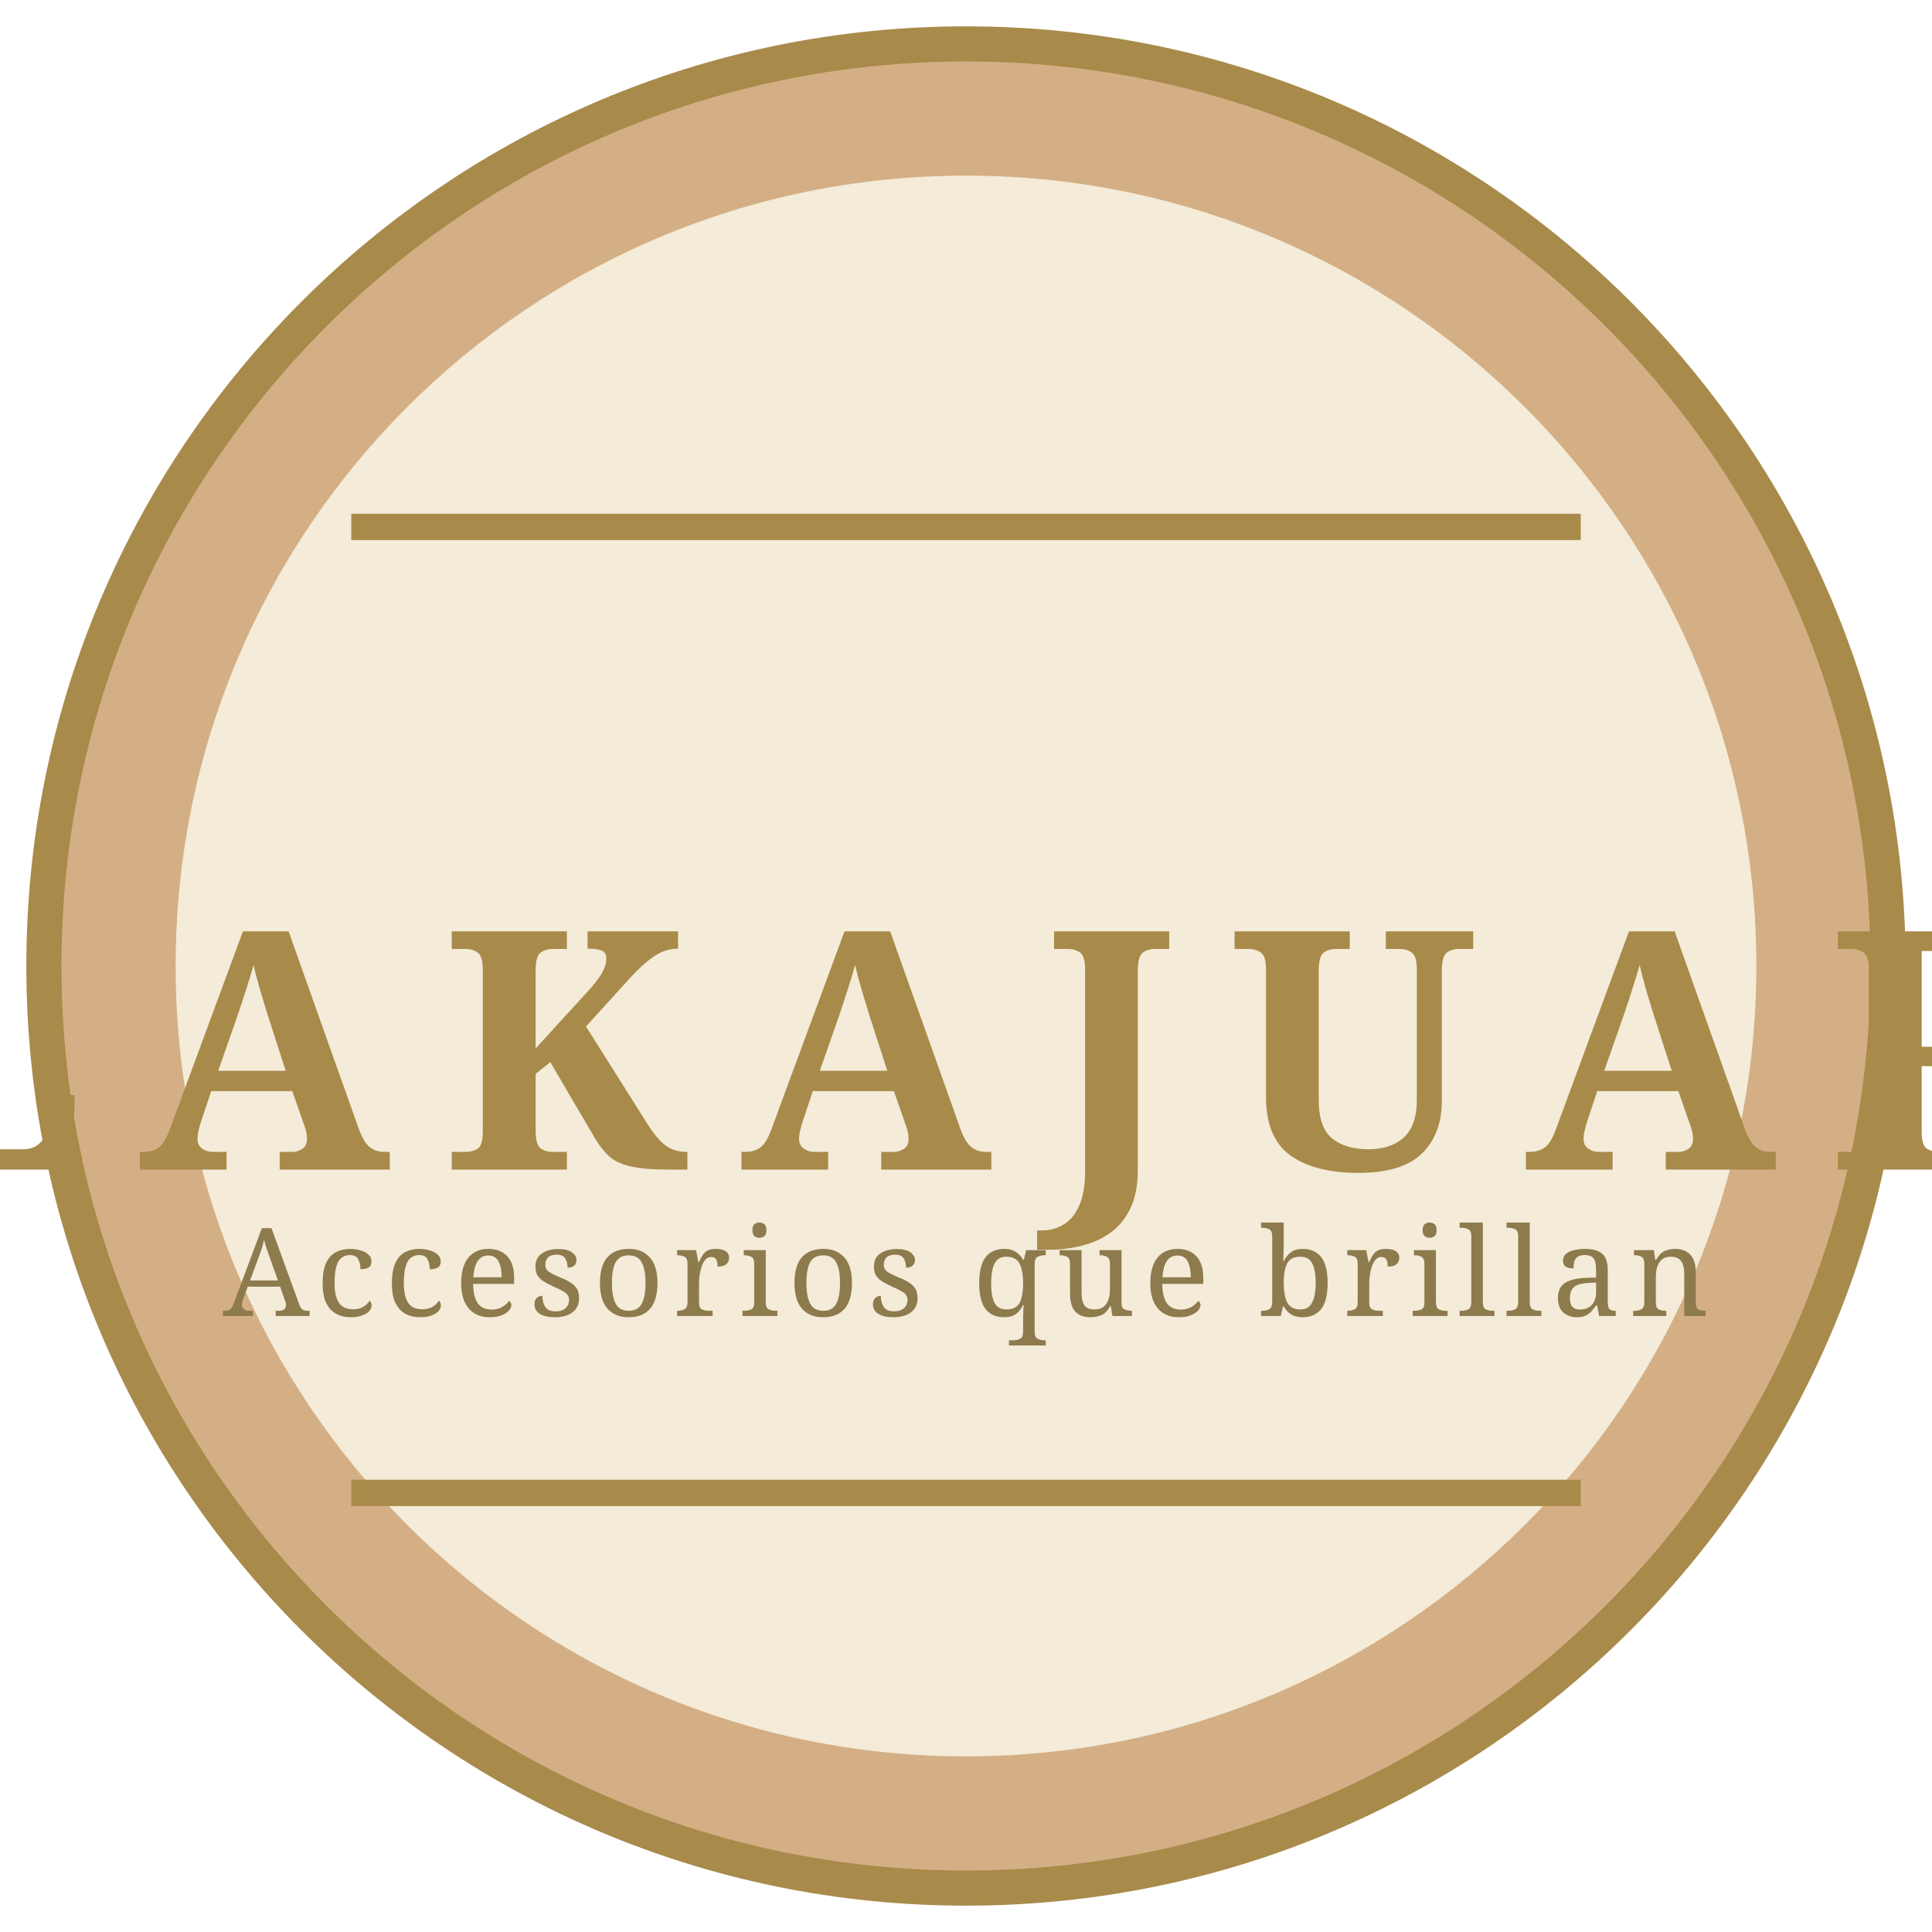
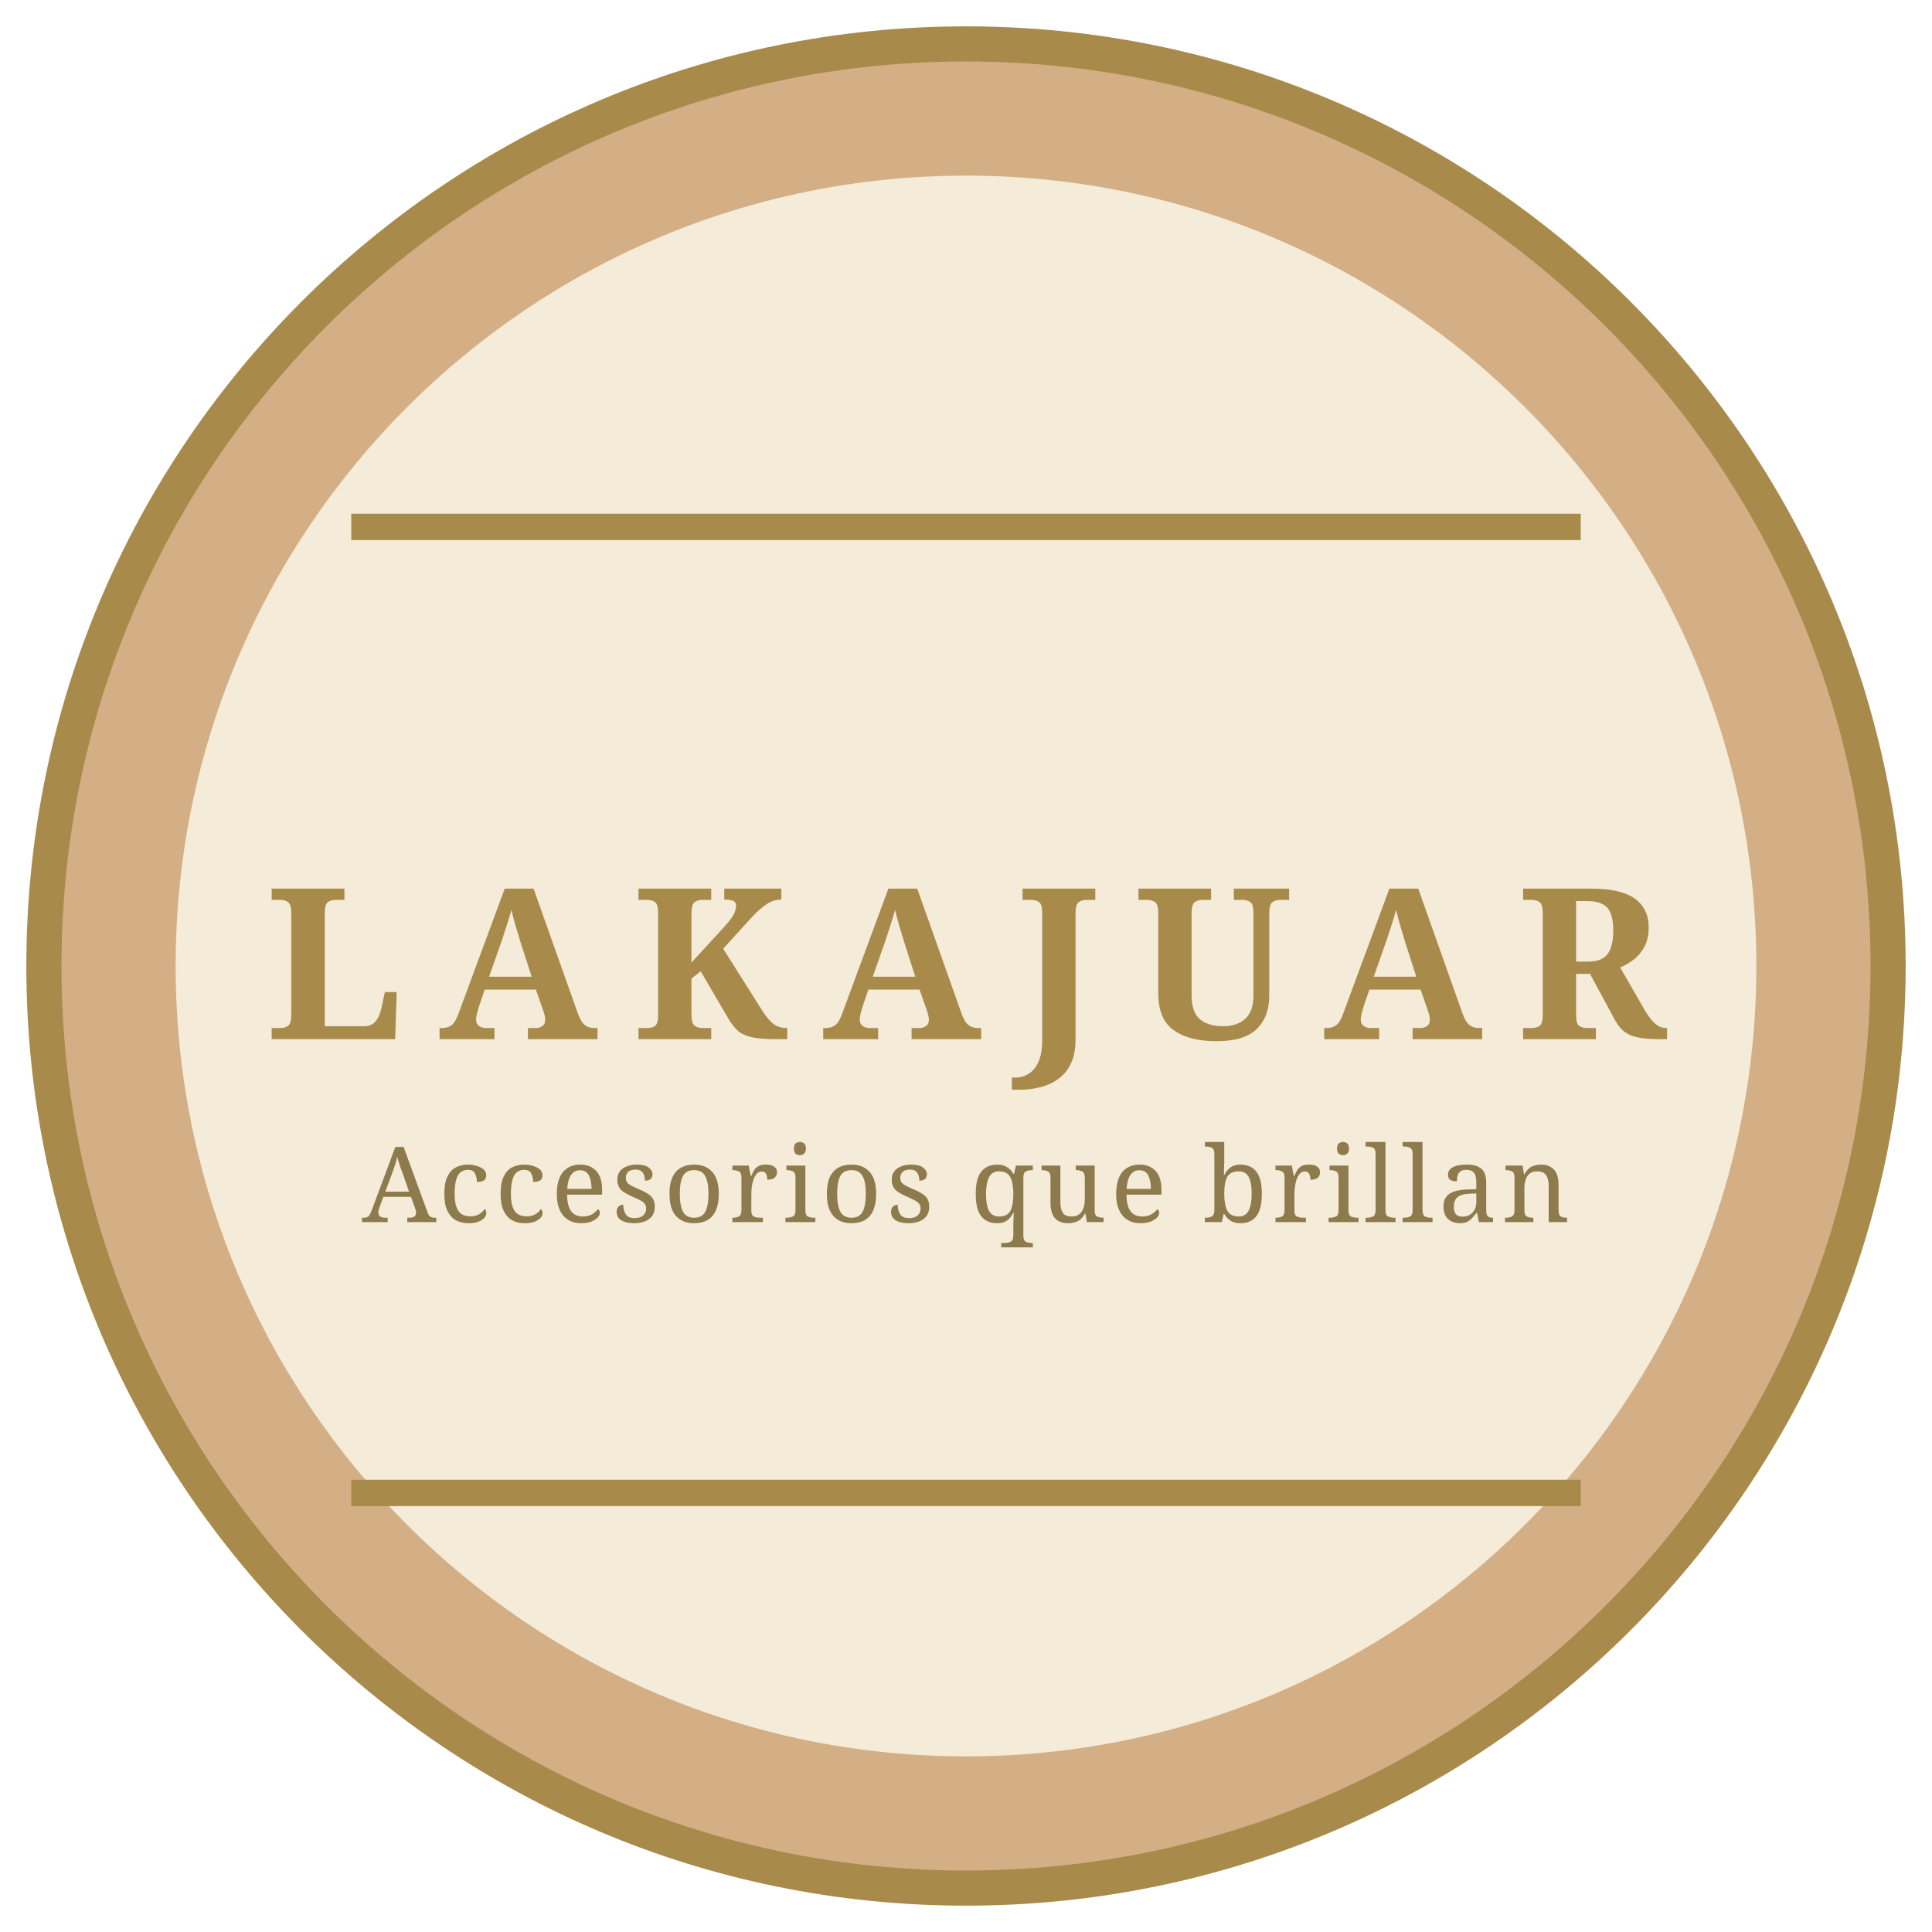
<svg xmlns="http://www.w3.org/2000/svg" width="220" height="220" viewBox="0 0 220 220" role="img" aria-label="Logo LAKAJUAR">
  <circle cx="110" cy="110" r="105" fill="#d4af85" stroke="#a88a4a" stroke-width="4" />
  <circle cx="110" cy="110" r="90" fill="#f4ebd8" />
  <line x1="40" y1="60" x2="180" y2="60" stroke="#a88a4a" stroke-width="3" />
-   <text x="110" y="120" font-family="'Georgia', serif" font-size="38" font-weight="700" text-anchor="middle" fill="#a88a4a" letter-spacing="6" dominant-baseline="middle">LAKAJUAR</text>
-   <text x="110" y="145" font-family="'Georgia', serif" font-size="14" text-anchor="middle" fill="#8d7a4d" letter-spacing="1" dominant-baseline="middle">Accesorios que brillan</text>
+   <text x="110" y="110" font-family="'Georgia', serif" font-size="24" font-weight="700" text-anchor="middle" fill="#a88a4a" letter-spacing="4" dominant-baseline="middle">LAKAJUAR</text>
+   <text x="110" y="135" font-family="'Georgia', serif" font-size="12" text-anchor="middle" fill="#8d7a4d" letter-spacing="0.5" dominant-baseline="middle">Accesorios que brillan</text>
  <line x1="40" y1="170" x2="180" y2="170" stroke="#a88a4a" stroke-width="3" />
</svg>
